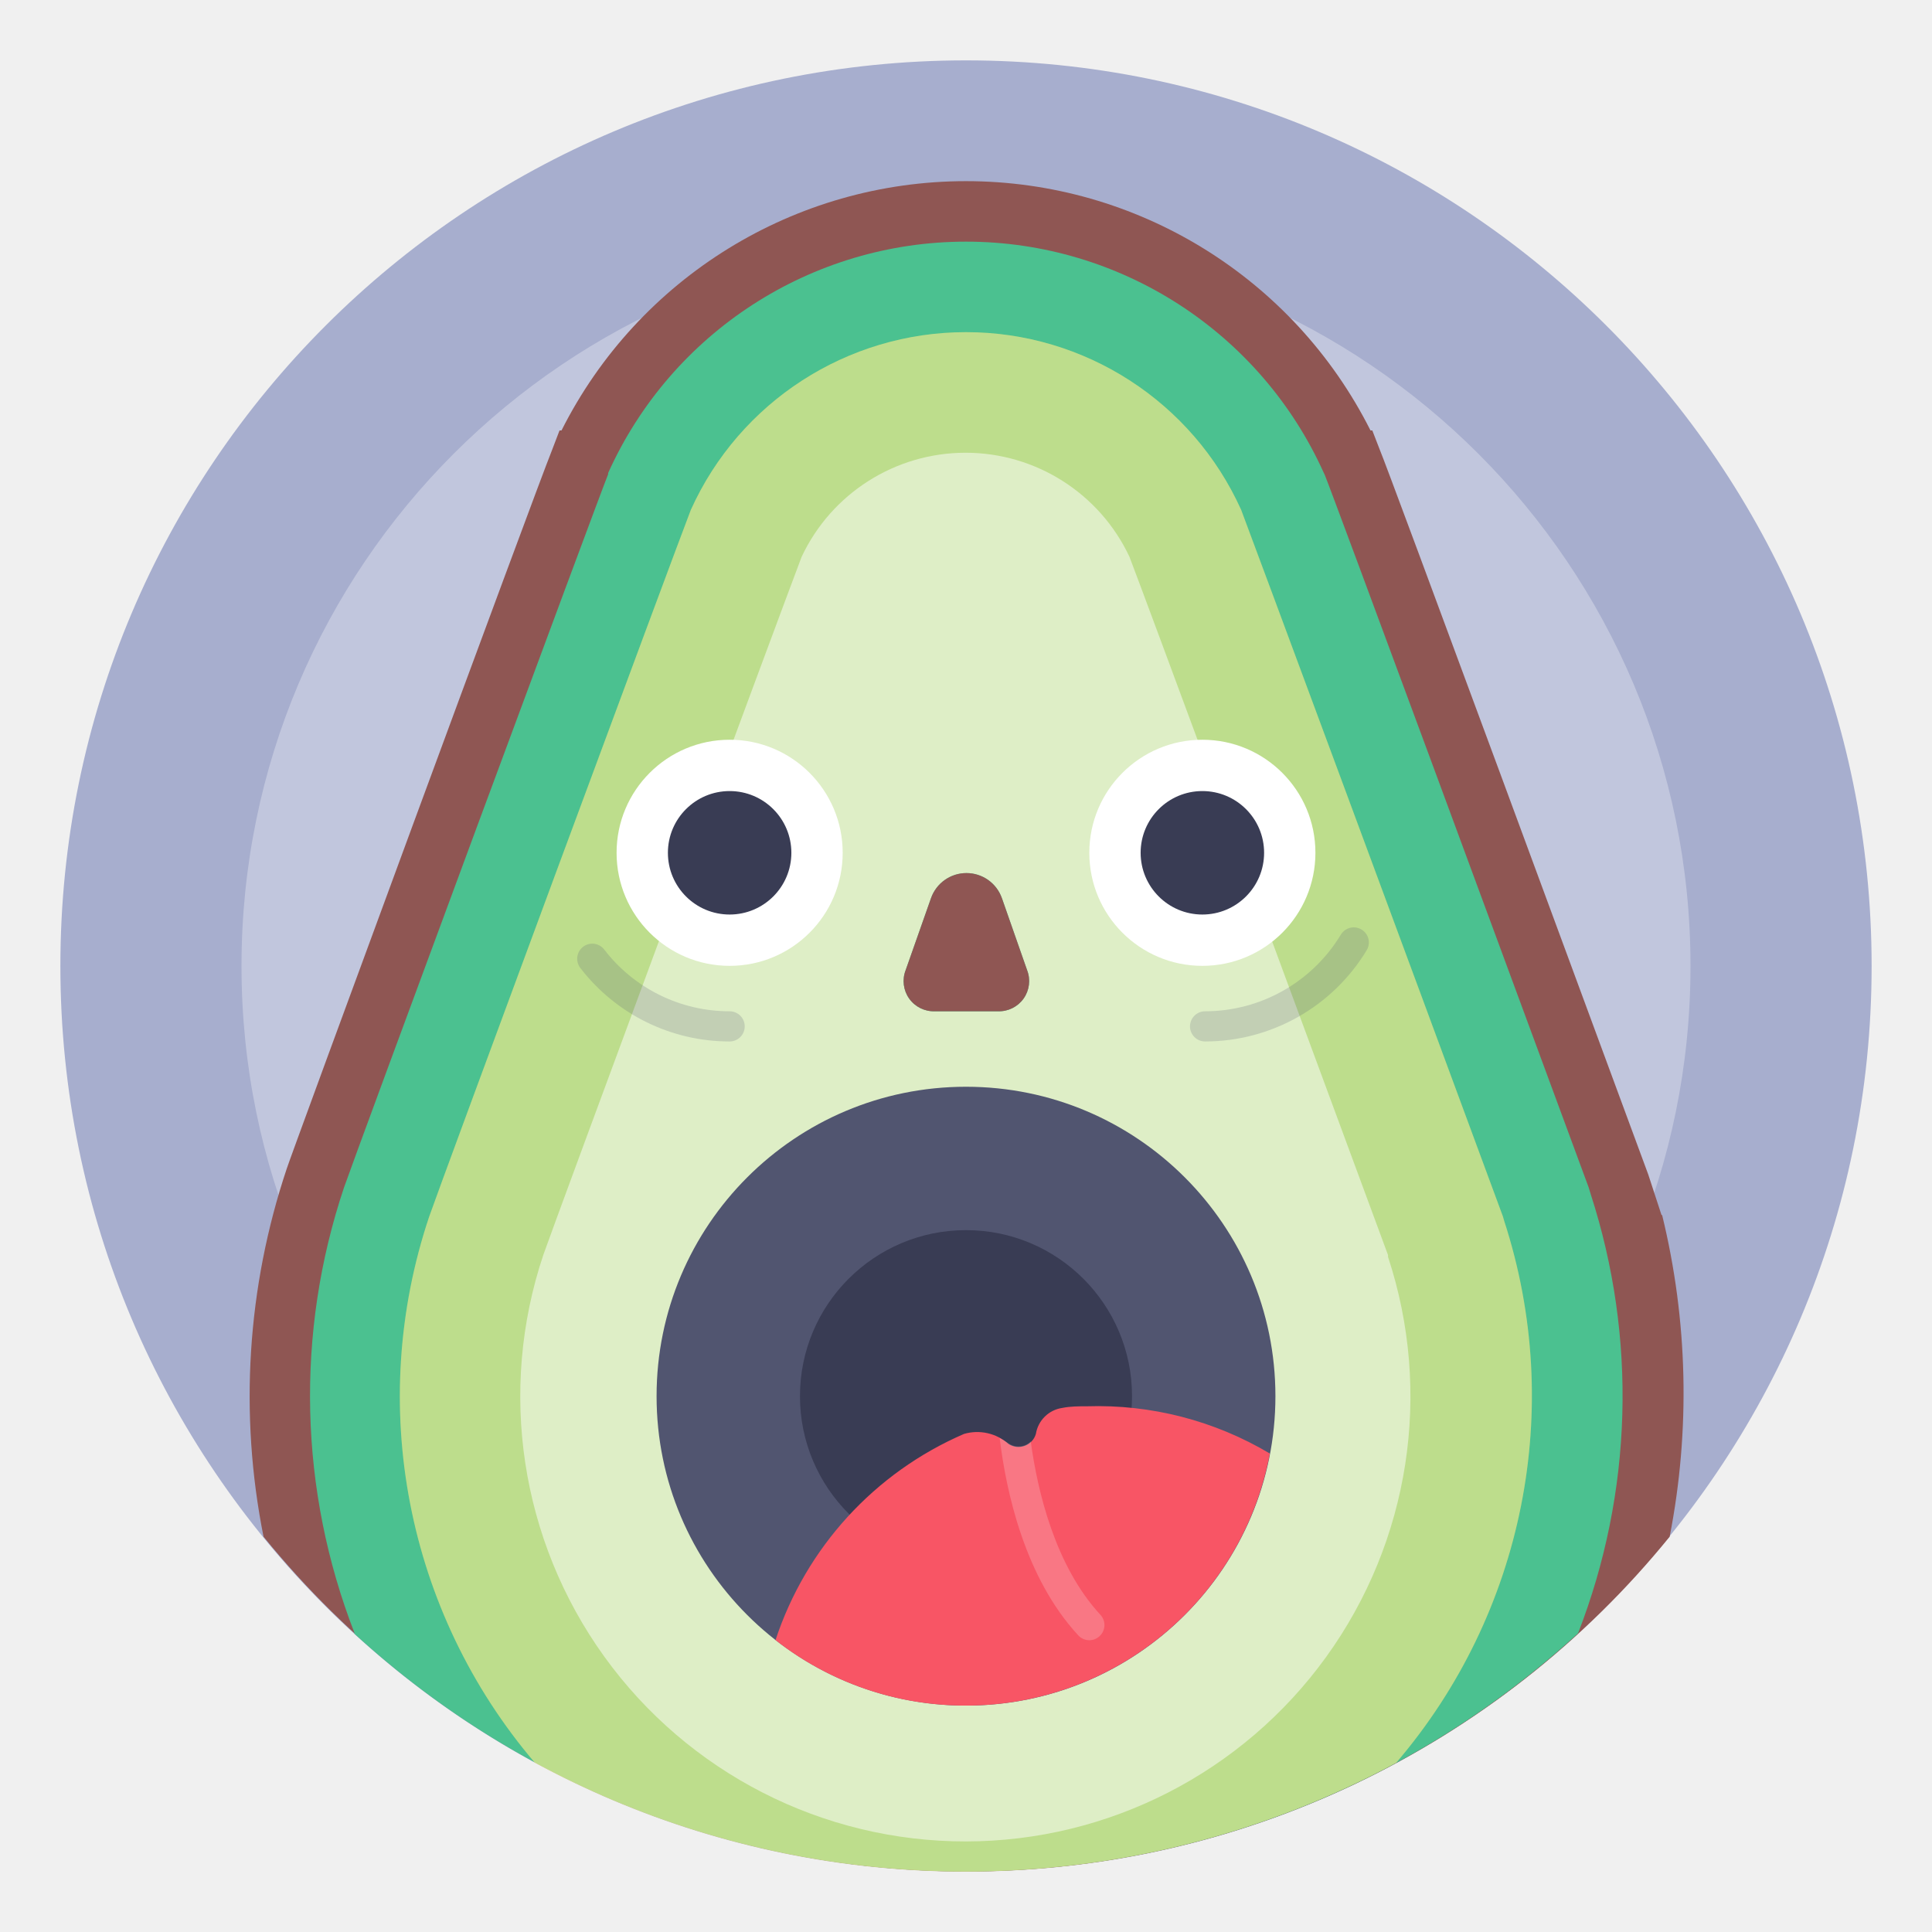
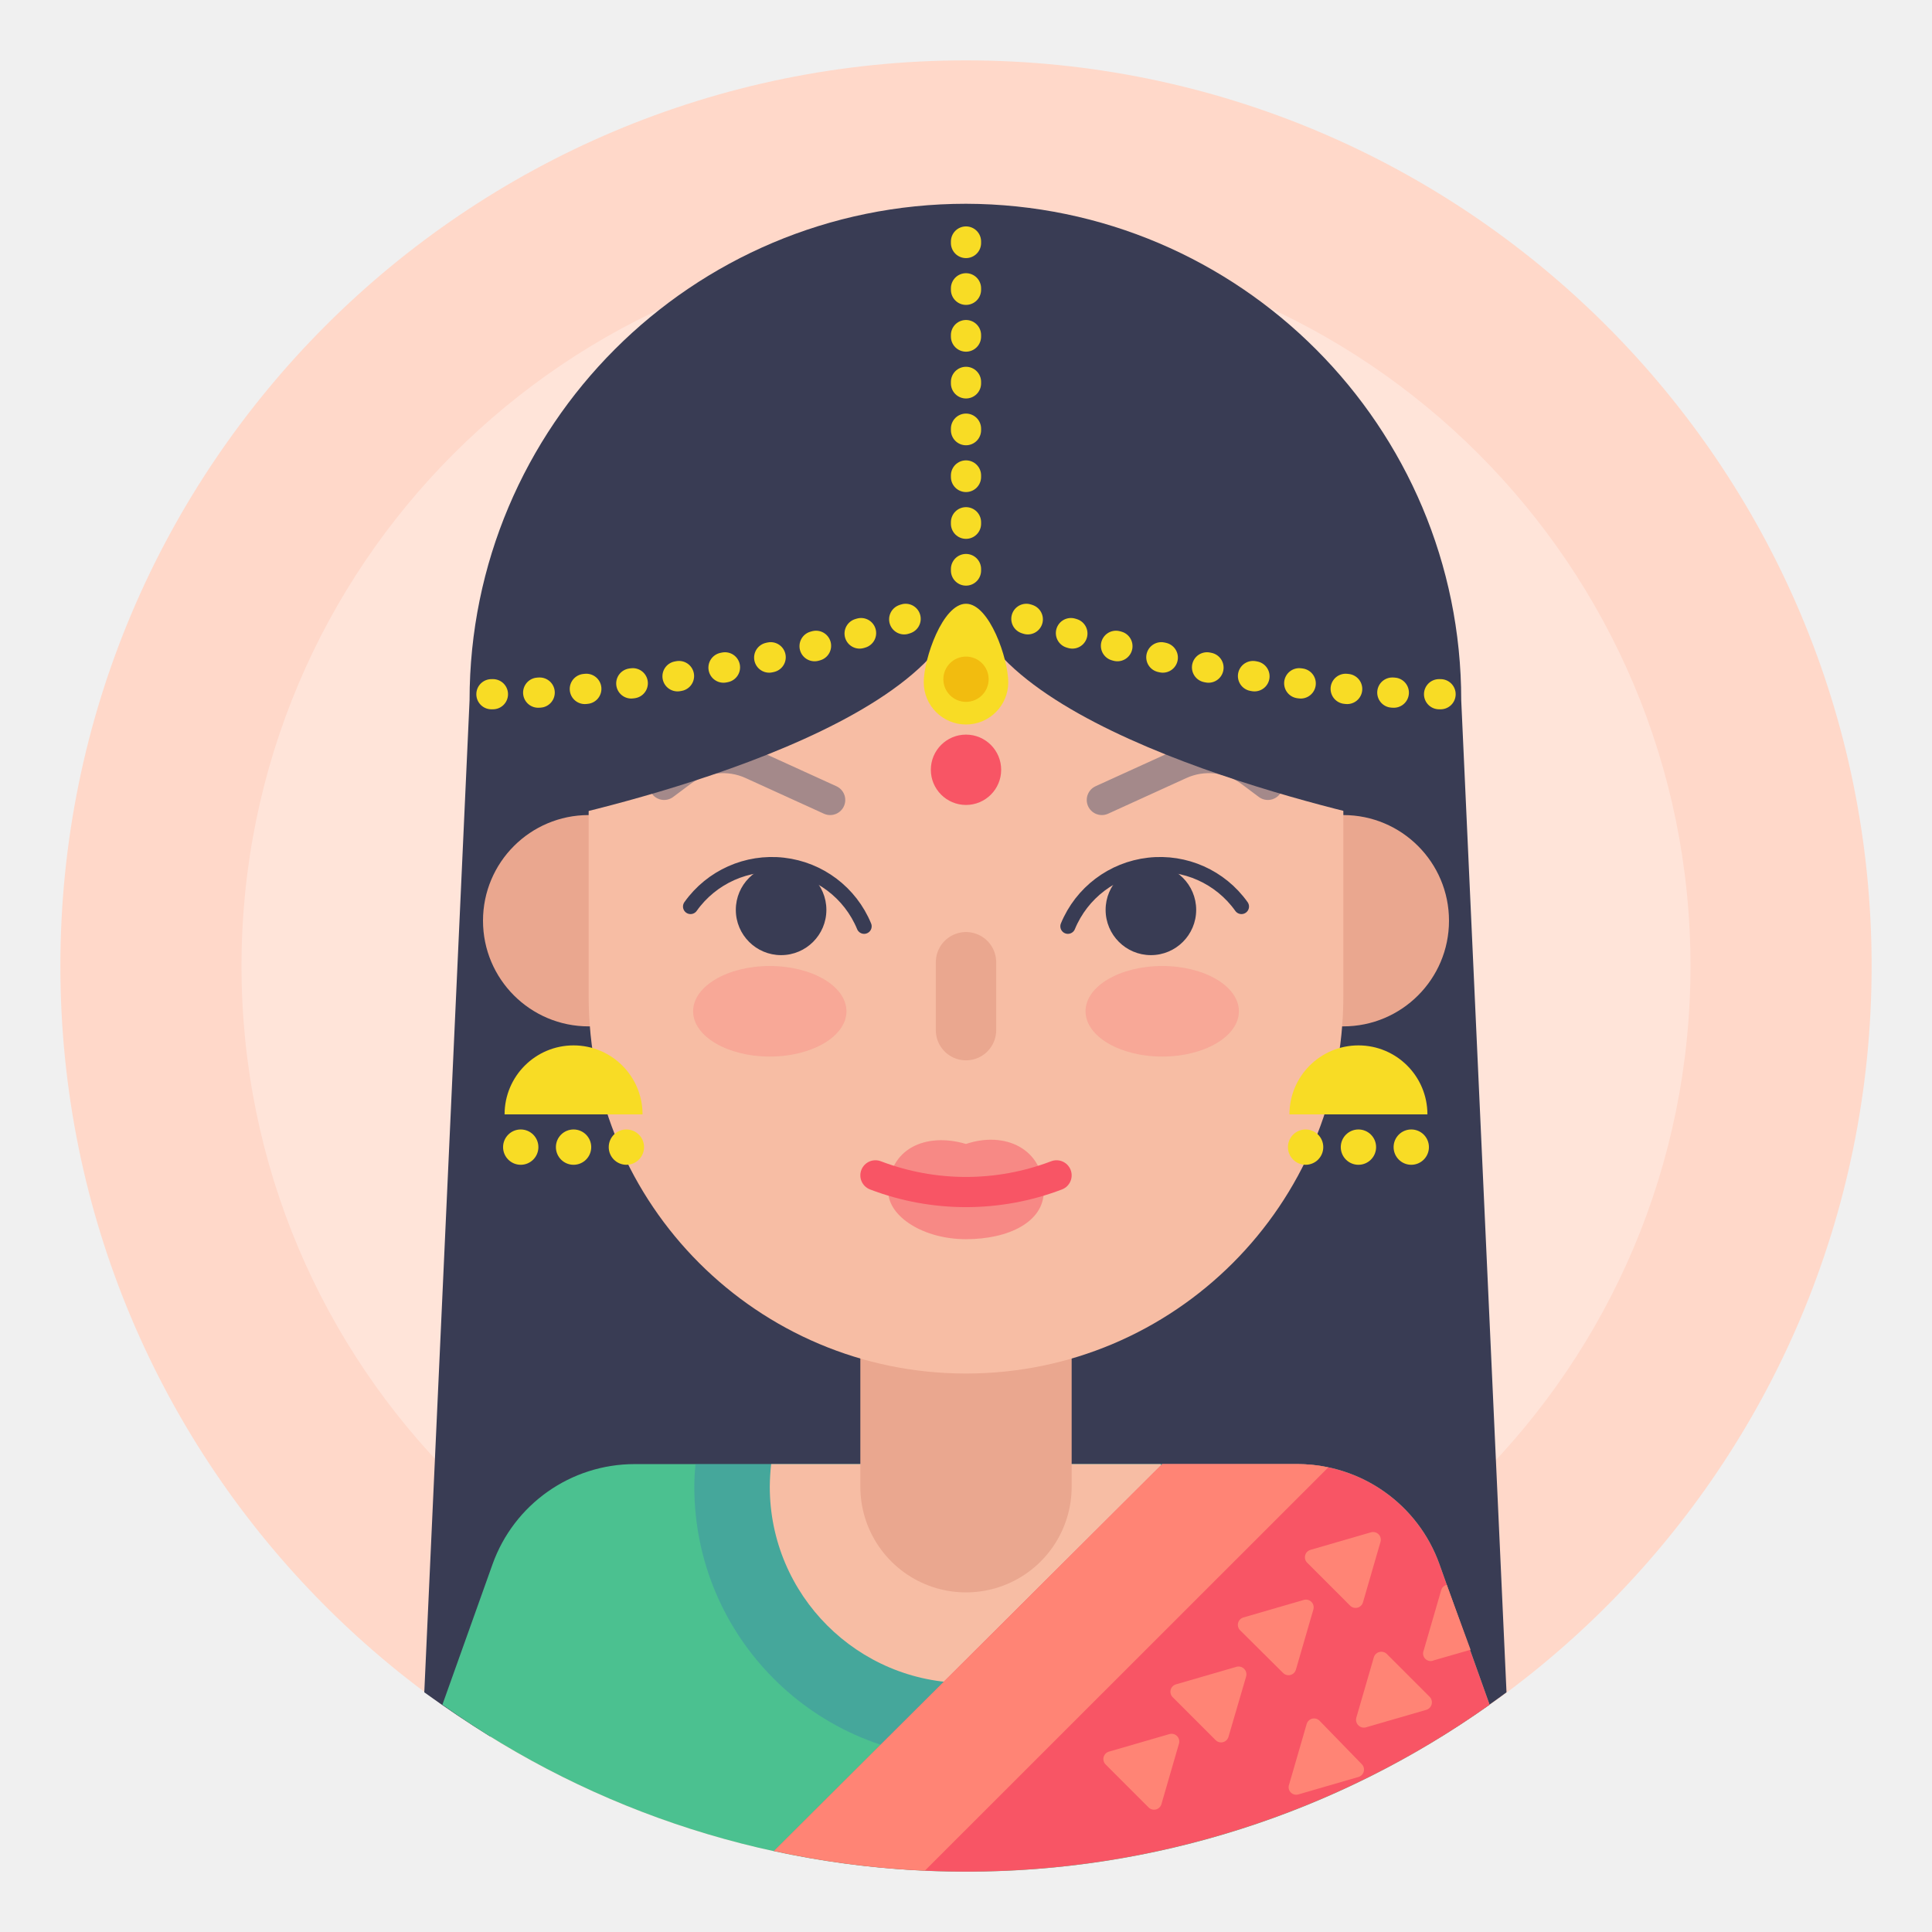
<svg xmlns="http://www.w3.org/2000/svg" viewBox="0 0 128 128" data-name="Layer 1" id="Layer_1" fill="#000000">
  <g id="SVGRepo_bgCarrier" stroke-width="0" />
  <g id="SVGRepo_tracerCarrier" stroke-linecap="round" stroke-linejoin="round" />
  <g id="SVGRepo_iconCarrier">
    <defs>
      <style>
        .cls-1 {
-           fill: #a7aece;
+           fill: #ffd8c9;
        }

-         .cls-12,
-         .cls-2,
-         .cls-6,
-         .cls-9 {
+         .cls-2 {
          fill: #ffffff;
        }

-         .cls-2 {
+         .cls-2,
+         .cls-6 {
          opacity: 0.3;
        }

        .cls-3 {
-           fill: #8f5653;
+           fill: #393c54;
        }

        .cls-4 {
+           fill: #eaa78f;
+         }
+ 
+         .cls-5 {
          fill: #4bc190;
        }

-         .cls-5 {
+         .cls-6 {
+           fill: #356cb6;
+         }
+ 
+         .cls-7 {
+           fill: #f7bda4;
+         }
+ 
+         .cls-10,
+         .cls-12,
+         .cls-14,
+         .cls-19,
+         .cls-8,
+         .cls-9 {
+           fill: none;
+           stroke-linecap: round;
+           stroke-linejoin: round;
+         }
+ 
+         .cls-10,
+         .cls-8 {
+           stroke: #eaa78f;
+         }
+ 
+         .cls-8 {
+           stroke-width: 14px;
+         }
+ 
+         .cls-9 {
+           stroke: #515570;
+         }
+ 
+         .cls-12,
+         .cls-19,
+         .cls-9 {
+           stroke-width: 2px;
+         }
+ 
+         .cls-11,
+         .cls-9 {
+           opacity: 0.5;
+         }
+ 
+         .cls-10 {
+           stroke-width: 4px;
+         }
+ 
+         .cls-11,
+         .cls-15,
+         .cls-16 {
+           fill: #f85565;
+         }
+ 
+         .cls-12 {
+           stroke: #f85565;
+         }
+ 
+         .cls-13 {
          fill: #f8dc25;
        }

-         .cls-5,
-         .cls-6 {
-           opacity: 0.5;
+         .cls-14 {
+           stroke: #393c54;
        }

-         .cls-7 {
-           fill: #515570;
-         }
- 
-         .cls-8 {
-           fill: #393c54;
-         }
- 
-         .cls-10 {
-           fill: none;
-           stroke: #515570;
-           stroke-linecap: round;
-           stroke-linejoin: round;
-           stroke-width: 2px;
-         }
- 
-         .cls-10,
-         .cls-12 {
+         .cls-15 {
          opacity: 0.2;
        }

-         .cls-11 {
-           fill: #f85565;
+         .cls-17 {
+           fill: #f2bc0f;
+         }
+ 
+         .cls-18 {
+           fill: #ff8475;
+         }
+ 
+         .cls-19 {
+           stroke: #f8dc25;
+           stroke-dasharray: 0.1 3;
        }
      </style>
    </defs>
    <circle class="cls-1" cx="64" cy="64" r="60" />
    <circle class="cls-2" cx="64" cy="64" r="48" />
-     <path class="cls-3" d="M110.08,80.5l-.88-2.69c-2.89-7.83-17.3-46.91-17.78-48l-.5-1.29H90.8a30,30,0,0,0-53.6,0h-.13l-.52,1.36C35.51,32.44,19.07,77.1,19,77.42a47.49,47.49,0,0,0-1.54,24.39,60,60,0,0,0,93.16,0,49.66,49.66,0,0,0-.5-21.31Z">
+     <path class="cls-3" d="M32.48,115.05h63c1.48-.92,2.93-1.89,4.33-2.93l-3-65.73A32.89,32.89,0,0,0,64,13.5h0A32.89,32.89,0,0,0,31.11,46.39l-3,65.73C29.55,113.16,31,114.13,32.48,115.05Z">
    </path>
-     <path class="cls-4" d="M23.45,108.21a60,60,0,0,0,81.1,0,43.38,43.38,0,0,0,.84-29.09l-.14-.46c-4.87-13.2-16.91-45.81-17.49-47.22l-.05-.1a26,26,0,0,0-47.42,0l0,.08c-.57,1.38-16.82,45.28-17.5,47.26a43.4,43.4,0,0,0,.7,29.52Z">
+     <circle class="cls-4" cx="89" cy="61" r="7" />
+     <path class="cls-5" d="M64,124a59.67,59.67,0,0,0,34.69-11.06l-3.32-9.3A10,10,0,0,0,86,97H42.05a10,10,0,0,0-9.42,6.64l-3.32,9.3A59.67,59.67,0,0,0,64,124Z">
    </path>
-     <path class="cls-5" d="M99.57,80.59C93.23,63.4,83,35.81,82.23,33.78a20,20,0,0,0-36.46,0C44.63,36.72,29.1,78.67,28.44,80.59a37.42,37.42,0,0,0,7,36.2,60.05,60.05,0,0,0,57.06,0A37.41,37.41,0,0,0,99.66,80.9Z">
+     <path class="cls-6" d="M82,98.5a14.91,14.91,0,0,0-.08-1.5H46.08A14.91,14.91,0,0,0,46,98.5a18,18,0,0,0,36,0Z" />
+     <path class="cls-7" d="M77,98.5a14.74,14.74,0,0,0-.09-1.5H51.09A14.74,14.74,0,0,0,51,98.5a13,13,0,0,0,26,0Z" />
+     <line class="cls-8" x1="64" x2="64" y1="84.75" y2="98.5" />
+     <circle class="cls-4" cx="39" cy="61" r="7" />
+     <path class="cls-7" d="M64,91A25,25,0,0,1,39,66V49.52a25,25,0,1,1,50,0V66A25,25,0,0,1,64,91Z" />
+     <path class="cls-9" d="M73,53l5.18-2.36a4.6,4.6,0,0,1,4.67.5L84,52" />
+     <path class="cls-9" d="M55,53l-5.18-2.36a4.6,4.6,0,0,0-4.67.5L44,52" />
+     <path class="cls-3" d="M35,54.64v-4.5C35,34.36,47.35,21,63.12,20.54A29,29,0,0,1,93,49.53v5.11S69.94,50.11,65,41.71a1.22,1.22,0,0,0-2,0C58.26,50.11,35,54.64,35,54.64Z">
    </path>
-     <path class="cls-2" d="M99.57,80.59C93.23,63.4,83,35.81,82.23,33.78a20,20,0,0,0-36.46,0C44.63,36.72,29.1,78.67,28.44,80.59a37.42,37.42,0,0,0,7,36.2,60.05,60.05,0,0,0,57.06,0A37.41,37.41,0,0,0,99.66,80.9Z">
+     <line class="cls-10" x1="64" x2="64" y1="63.75" y2="68.25" />
+     <path class="cls-11" d="M69.15,78.94c0,2-2.3,3.16-5.15,3.16s-5.15-1.52-5.15-3.16c0-2.84,2.48-3.94,5.15-3.15C66.58,74.92,69.15,76.1,69.15,78.94Z">
    </path>
-     <path class="cls-6" d="M64,122A29.49,29.49,0,0,1,36,83.13c.67-1.93,15.5-42,17.11-46.24a12,12,0,0,1,21.72,0c1.07,2.79,9.4,25.32,17.13,46.26l0,.12A29.49,29.49,0,0,1,64,122Z">
+     <path class="cls-12" d="M58,77.87a16.83,16.83,0,0,0,12,0" />
+     <path class="cls-13" d="M85.43,73.83a4.57,4.57,0,1,1,9.14,0" />
+     <circle class="cls-13" cx="86.5" cy="76" r="1.17" />
+     <circle class="cls-13" cx="90" cy="76" r="1.17" />
+     <circle class="cls-13" cx="93.5" cy="76" r="1.17" />
+     <path class="cls-13" d="M33.43,73.83a4.57,4.57,0,0,1,9.14,0" />
+     <circle class="cls-13" cx="34.5" cy="76" r="1.17" />
+     <circle class="cls-13" cx="38" cy="76" r="1.17" />
+     <circle class="cls-13" cx="41.5" cy="76" r="1.17" />
+     <circle class="cls-3" cx="76.25" cy="60.28" r="3" />
+     <path class="cls-14" d="M70.75,61.37a6.61,6.61,0,0,1,11.5-1.31" />
+     <circle class="cls-3" cx="51.75" cy="60.28" r="3" />
+     <path class="cls-14" d="M57.25,61.37a6.61,6.61,0,0,0-11.5-1.31" />
+     <ellipse class="cls-15" cx="51" cy="67" rx="5.08" ry="3" />
+     <ellipse class="cls-15" cx="77" cy="67" rx="5.08" ry="3" />
+     <circle class="cls-16" cx="64" cy="51" r="2.33" />
+     <path class="cls-13" d="M66.8,45.2a2.8,2.8,0,0,1-5.6,0c0-1.55,1.25-5.2,2.8-5.2S66.8,43.65,66.8,45.2Z" />
+     <circle class="cls-17" cx="64" cy="45" r="1.5" />
+     <path class="cls-16" d="M86,97h-9L51.28,122.63a59.88,59.88,0,0,0,47.41-9.69l-3.32-9.3A10,10,0,0,0,86,97Z" />
+     <path class="cls-18" d="M86,97h-9L51.28,122.63a58.81,58.81,0,0,0,10,1.3h0L88,97.22A9.9,9.9,0,0,0,86,97Z" />
+     <path class="cls-18" d="M90.83,101.52l-4,1.16a.51.51,0,0,0-.22.86l2.84,2.84a.51.51,0,0,0,.85-.22l1.16-4A.51.51,0,0,0,90.83,101.52Z">
    </path>
-     <circle class="cls-7" cx="64" cy="92.5" r="20.5" />
-     <circle class="cls-8" cx="64" cy="92.5" r="11" />
-     <circle class="cls-9" cx="79.66" cy="56.5" r="7.49" />
-     <path class="cls-10" d="M48.34,68a11.46,11.46,0,0,1-9.1-4.48" />
-     <path class="cls-10" d="M79.84,68a11.52,11.52,0,0,0,9.85-5.56" />
-     <circle class="cls-9" cx="48.34" cy="56.5" r="7.49" />
-     <path class="cls-11" d="M64,113A20.49,20.49,0,0,0,84.13,96.3,22.3,22.3,0,0,0,72,93.17c-.54,0-1.08,0-1.63.11A2.07,2.07,0,0,0,68.63,95a1.2,1.2,0,0,1-1.81.67A3.12,3.12,0,0,0,63.87,95a22.58,22.58,0,0,0-12.49,13.66A20.36,20.36,0,0,0,64,113Z">
+     <path class="cls-18" d="M86.38,106l-4,1.16a.51.51,0,0,0-.22.85L85,110.83a.51.51,0,0,0,.86-.22l1.16-4A.51.51,0,0,0,86.38,106Z" />
+     <path class="cls-18" d="M81.92,110.43l-4,1.16a.51.51,0,0,0-.22.86l2.84,2.84a.51.51,0,0,0,.85-.22l1.17-4A.52.52,0,0,0,81.92,110.43Z">
    </path>
-     <circle class="cls-8" cx="79.66" cy="56.5" r="4.09" />
-     <circle class="cls-8" cx="48.34" cy="56.5" r="4.09" />
-     <path class="cls-12" d="M68.29,95.5a1.16,1.16,0,0,1-1.47.13,4.87,4.87,0,0,0-.59-.36c.43,3.56,1.66,9.24,5.21,13.08a1,1,0,0,0,.73.32,1,1,0,0,0,.68-.27,1,1,0,0,0,.06-1.41C69.91,103.75,68.74,98.81,68.29,95.5Z">
+     <path class="cls-18" d="M77.47,114.89l-4,1.16a.51.51,0,0,0-.22.85l2.84,2.84a.51.51,0,0,0,.86-.22l1.16-4A.51.51,0,0,0,77.47,114.89Z">
    </path>
-     <path class="cls-4" d="M61.68,59.51,60,64.28A2,2,0,0,0,61.93,67h4.19a2,2,0,0,0,1.93-2.72l-1.67-4.77A2.49,2.49,0,0,0,61.68,59.51Z">
+     <path class="cls-18" d="M86,118.89l4-1.16a.51.51,0,0,0,.22-.85L87.42,114a.51.51,0,0,0-.85.22l-1.16,4A.5.5,0,0,0,86,118.89Z" />
+     <path class="cls-18" d="M90.5,114.44l4-1.16a.52.52,0,0,0,.22-.86l-2.84-2.84a.52.52,0,0,0-.86.22l-1.16,4A.52.52,0,0,0,90.5,114.44Z">
    </path>
-     <path class="cls-3" d="M61.68,59.51,60,64.28A2,2,0,0,0,61.93,67h4.19a2,2,0,0,0,1.93-2.72l-1.67-4.77A2.49,2.49,0,0,0,61.68,59.51Z">
-     </path>
+     <path class="cls-18" d="M95.85,105a.5.5,0,0,0-.37.36l-1.16,4A.5.5,0,0,0,95,110l2.43-.7Z" />
+     <line class="cls-19" x1="64" x2="64" y1="16" y2="38" />
+     <path class="cls-19" d="M68,41s14,5,28,5" />
+     <path class="cls-19" d="M60,41s-14,5-28,5" />
  </g>
</svg>
